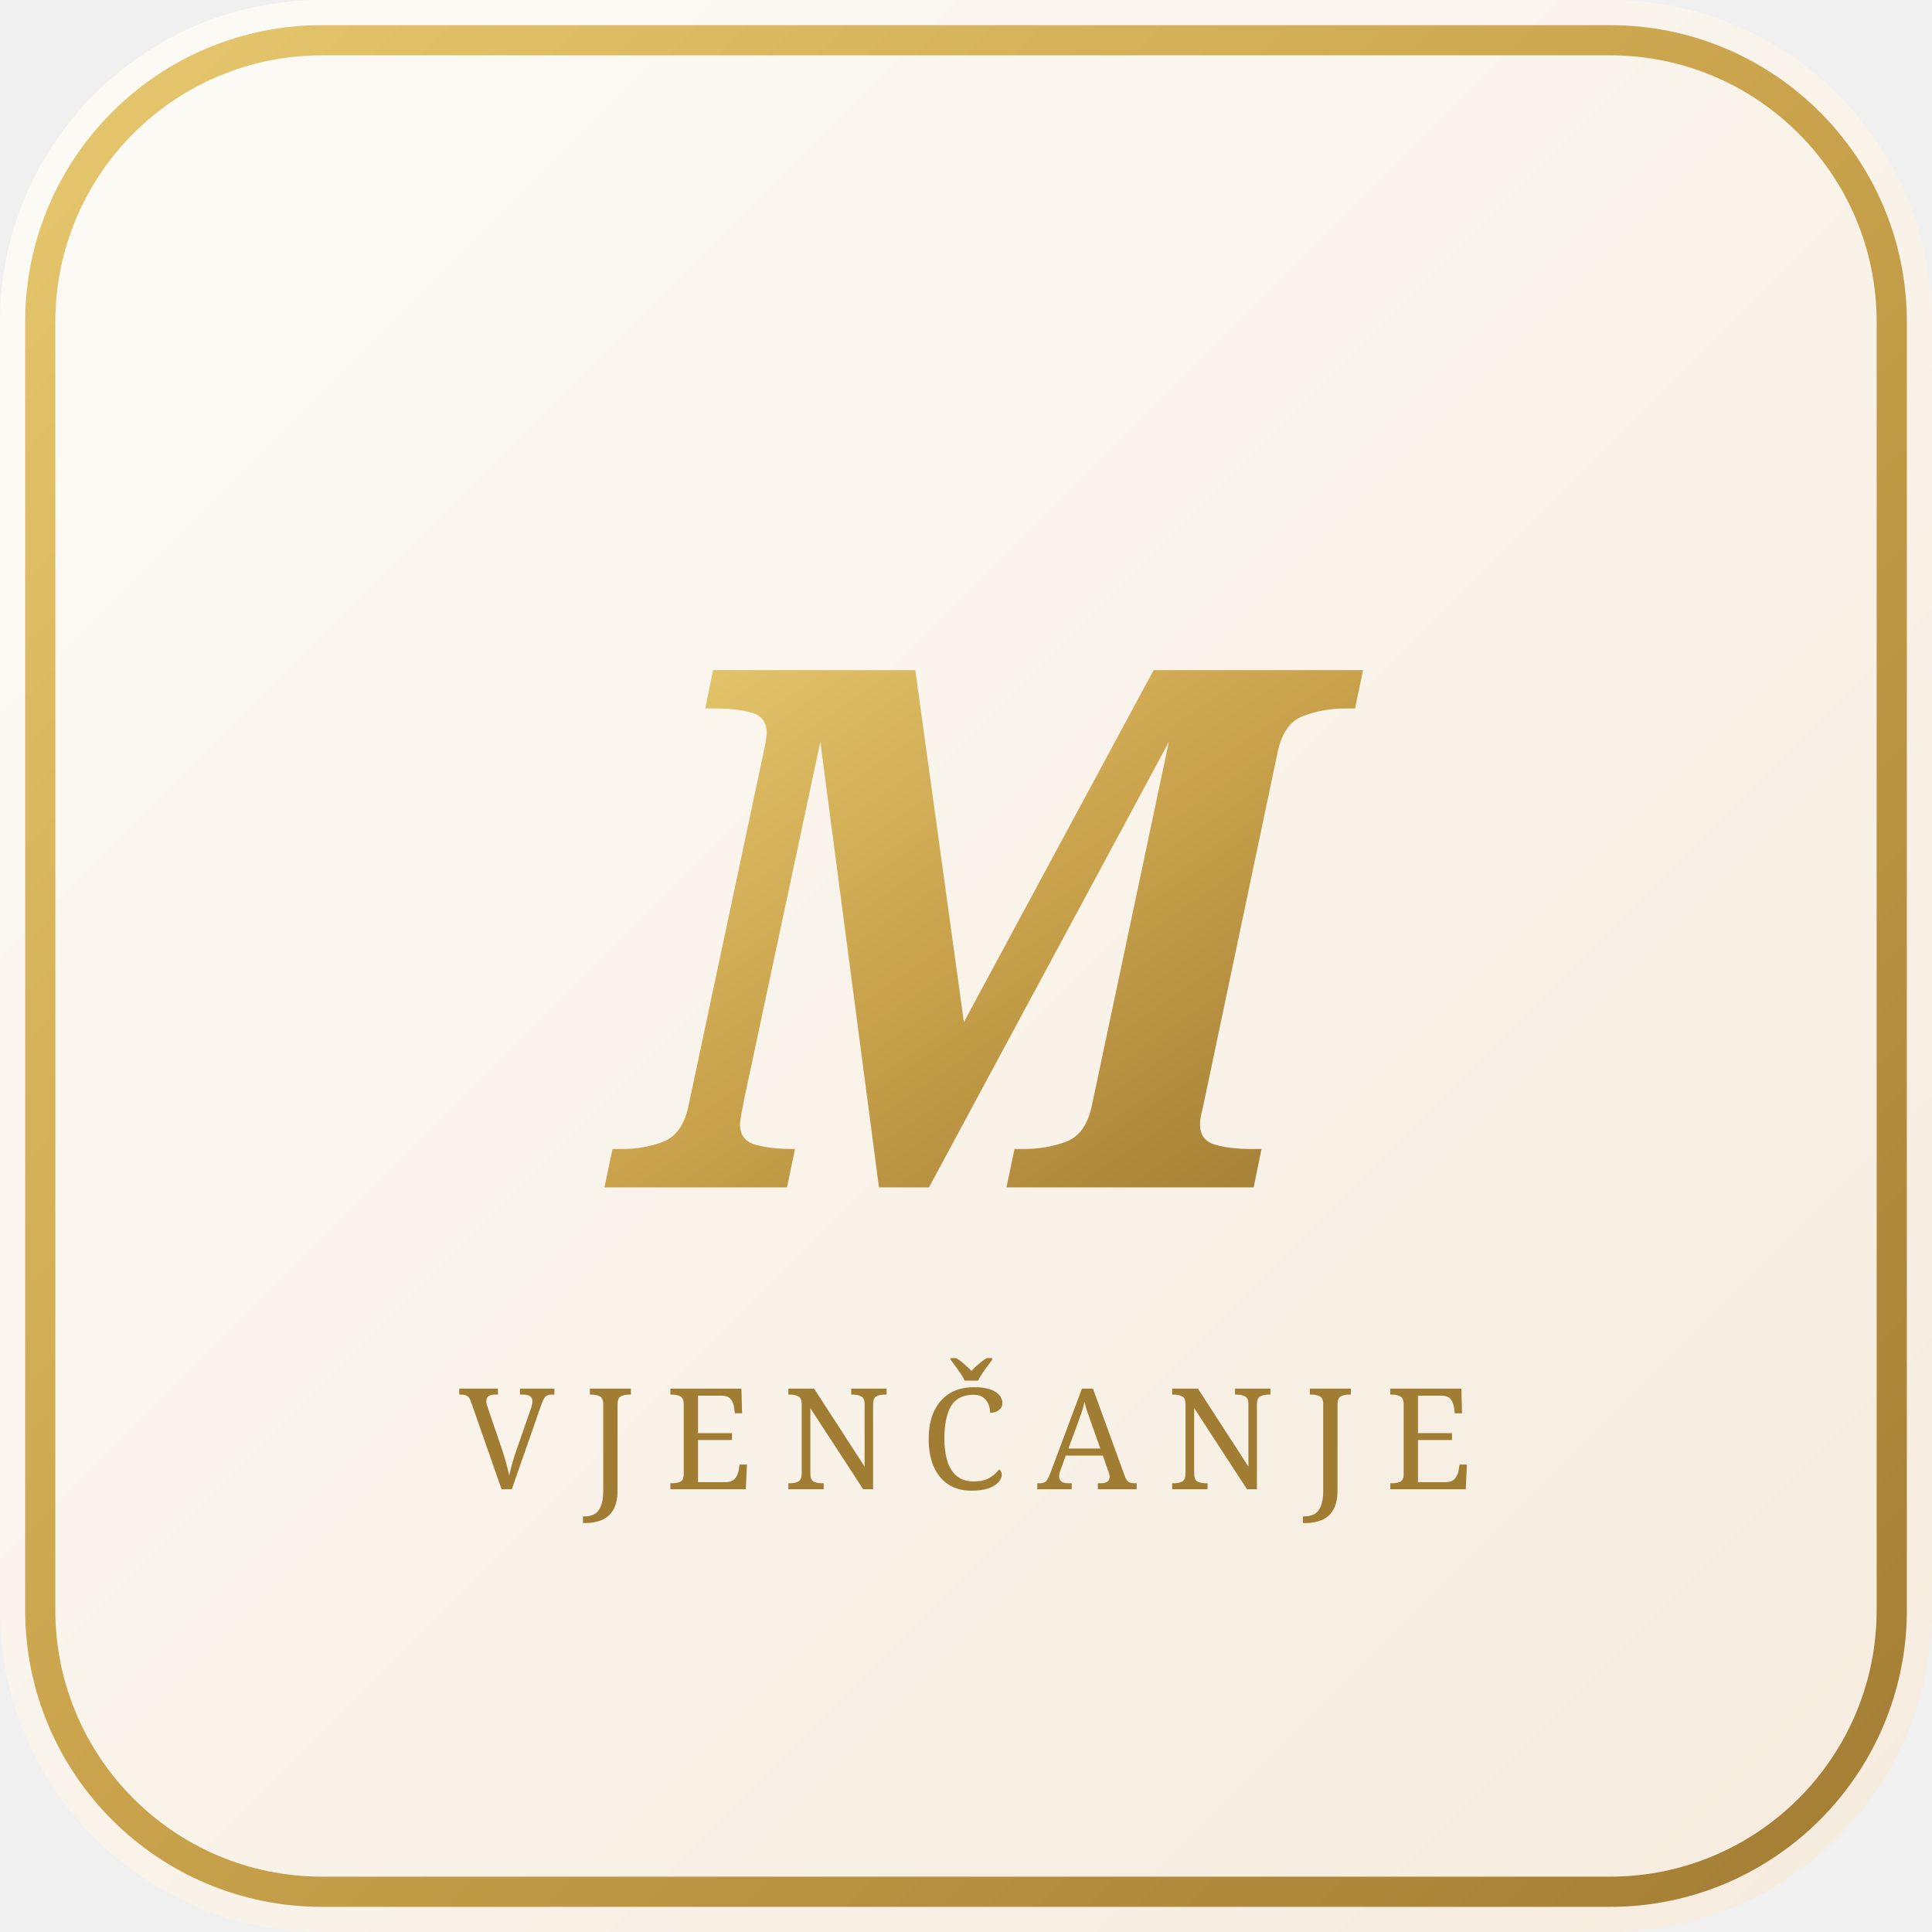
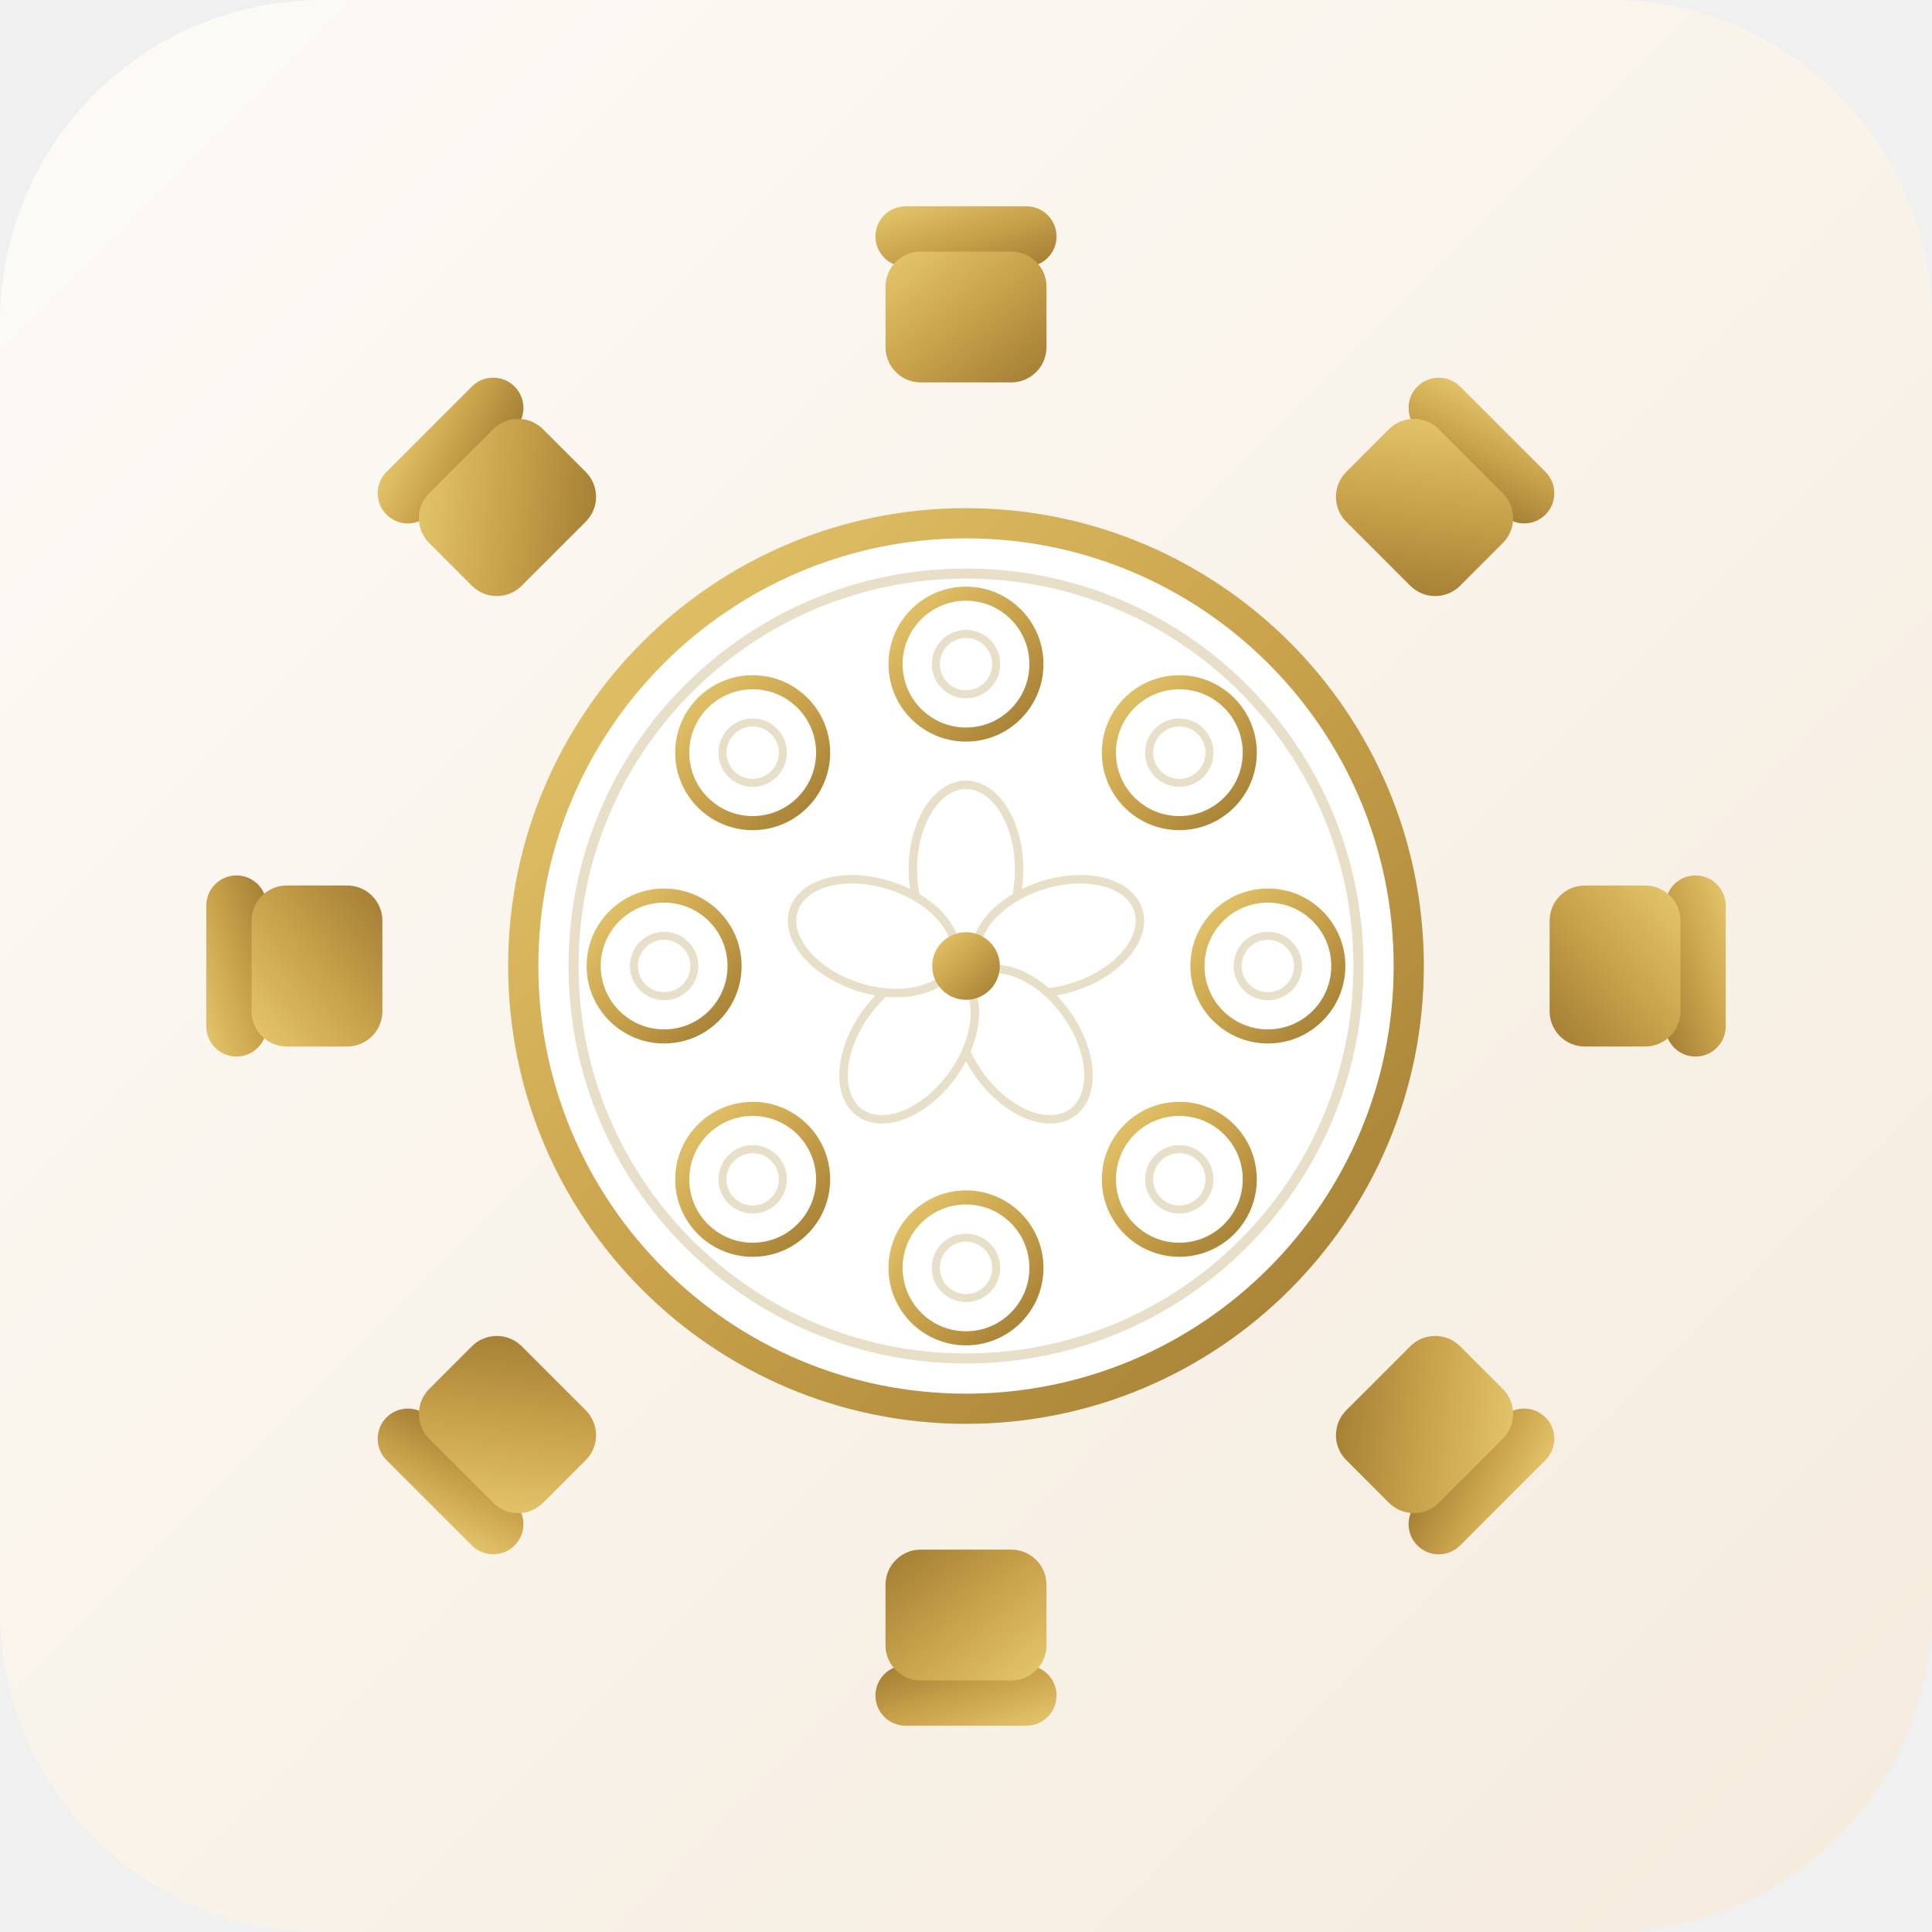
- <svg xmlns="http://www.w3.org/2000/svg" viewBox="0 0 192 192" width="192" height="192">
+ <svg xmlns="http://www.w3.org/2000/svg" xmlns:xlink="http://www.w3.org/1999/xlink" viewBox="0 0 192 192" width="192" height="192">
  <defs>
    <linearGradient id="gold" x1="0%" y1="0%" x2="100%" y2="100%">
      <stop offset="0%" stop-color="#E6C86E" />
      <stop offset="50%" stop-color="#C9A24B" />
      <stop offset="100%" stop-color="#A17C33" />
    </linearGradient>
    <linearGradient id="bg" x1="0%" y1="0%" x2="100%" y2="100%">
      <stop offset="0%" stop-color="#FDFBF7" />
      <stop offset="100%" stop-color="#F5EBDD" />
    </linearGradient>
+     <clipPath id="clip">
+       <rect width="192" height="192" rx="32" />
+     </clipPath>
+     <g id="fl">
+       <g fill="#FFFFFF" stroke="#E8DFC9" stroke-width="0.7">
+         <ellipse cx="0" cy="-8" rx="4.4" ry="7" />
+         <ellipse cx="0" cy="-8" rx="4.4" ry="7" transform="rotate(72)" />
+         <ellipse cx="0" cy="-8" rx="4.4" ry="7" transform="rotate(144)" />
+         <ellipse cx="0" cy="-8" rx="4.4" ry="7" transform="rotate(216)" />
+         <ellipse cx="0" cy="-8" rx="4.4" ry="7" transform="rotate(288)" />
+       </g>
+       <circle r="2.8" fill="url(#gold)" />
+     </g>
+     <g id="ch">
+       <rect x="-9" y="-13.5" width="18" height="6" rx="3" fill="url(#gold)" />
+       <rect x="-8" y="-9" width="16" height="13" rx="3.5" fill="url(#gold)" />
+     </g>
+     <g id="pl">
+       <circle r="7" fill="#FFFFFF" stroke="url(#gold)" stroke-width="1.4" />
+       <circle r="3" fill="none" stroke="#E8DFC9" stroke-width="0.8" />
+     </g>
  </defs>
-   <rect width="192" height="192" rx="32" fill="url(#bg)" />
-   <rect x="4" y="4" width="184" height="184" rx="28" fill="none" stroke="url(#gold)" stroke-width="3" />
-   <text id="monogram" x="96" y="118" font-family="Georgia, serif" font-size="72" font-style="italic" font-weight="bold" text-anchor="middle" fill="url(#gold)">M</text>
-   <text x="96" y="148" font-family="Georgia, serif" font-size="14" text-anchor="middle" fill="#A17C33" letter-spacing="3">VJENČANJE</text>
+   <g clip-path="url(#clip)">
+     <rect width="192" height="192" fill="url(#bg)" />
+     <use xlink:href="#ch" transform="translate(158 96) rotate(90)" />
+     <use xlink:href="#ch" transform="translate(139.8 139.8) rotate(135)" />
+     <use xlink:href="#ch" transform="translate(96 158) rotate(180)" />
+     <use xlink:href="#ch" transform="translate(52.2 139.8) rotate(225)" />
+     <use xlink:href="#ch" transform="translate(34 96) rotate(270)" />
+     <use xlink:href="#ch" transform="translate(52.2 52.2) rotate(315)" />
+     <use xlink:href="#ch" transform="translate(96 34) rotate(0)" />
+     <use xlink:href="#ch" transform="translate(139.8 52.2) rotate(45)" />
+     <circle cx="96" cy="96" r="44" fill="#FFFFFF" stroke="url(#gold)" stroke-width="3" />
+     <circle cx="96" cy="96" r="39" fill="none" stroke="#E8DFC9" stroke-width="1" />
+     <use xlink:href="#pl" transform="translate(126 96)" />
+     <use xlink:href="#pl" transform="translate(117.2 117.2)" />
+     <use xlink:href="#pl" transform="translate(96 126)" />
+     <use xlink:href="#pl" transform="translate(74.8 117.2)" />
+     <use xlink:href="#pl" transform="translate(66 96)" />
+     <use xlink:href="#pl" transform="translate(74.8 74.8)" />
+     <use xlink:href="#pl" transform="translate(96 66)" />
+     <use xlink:href="#pl" transform="translate(117.2 74.8)" />
+     <use xlink:href="#fl" transform="translate(96 96) scale(1.2)" />
+   </g>
</svg>
